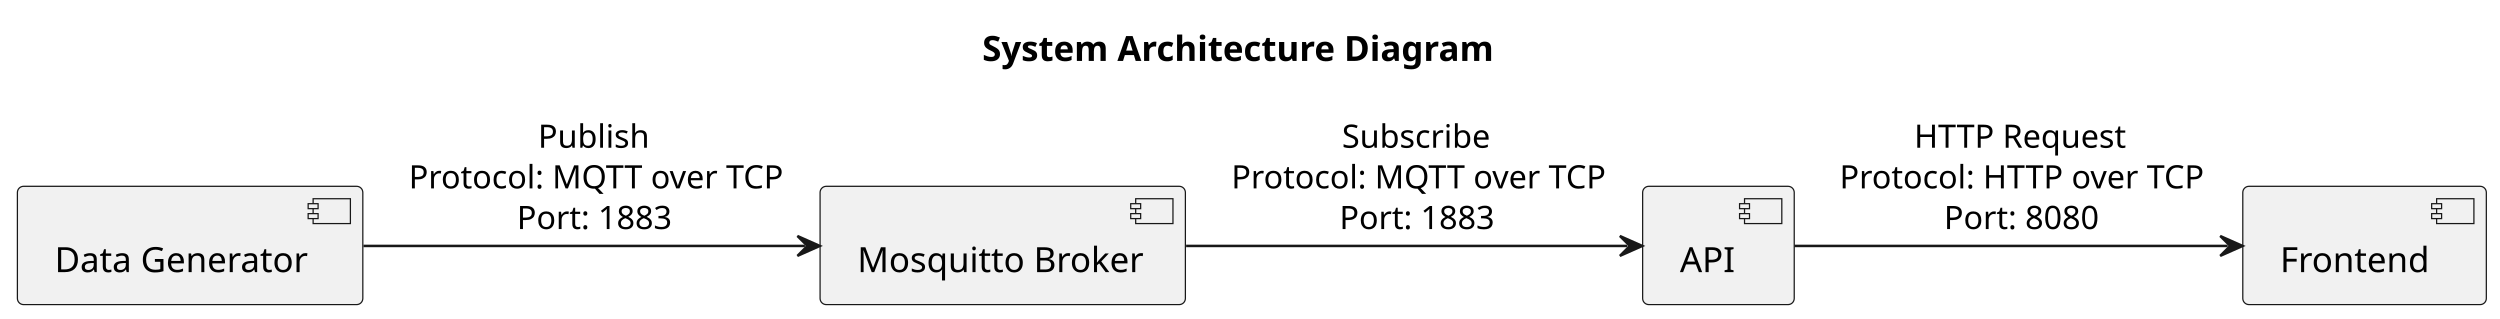
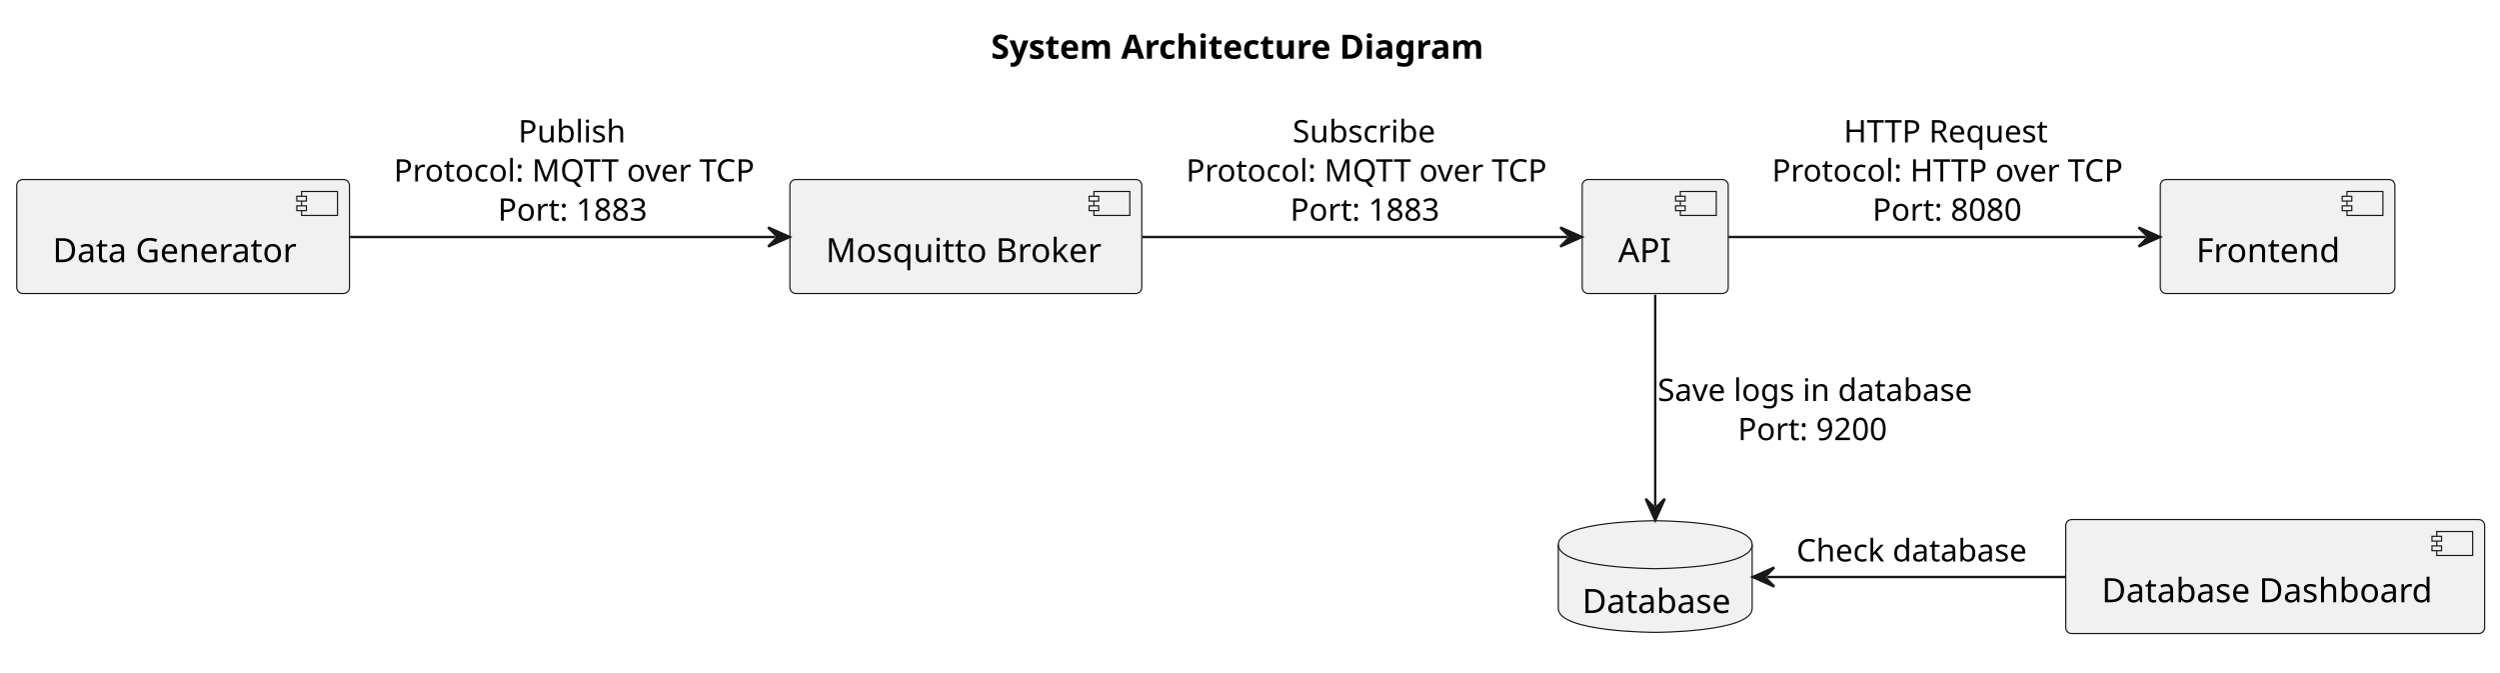
- <svg xmlns="http://www.w3.org/2000/svg" contentStyleType="text/css" height="128px" preserveAspectRatio="none" style="width:1006px;height:128px;background:#FFFFFF;" version="1.1" viewBox="0 0 1006 128" width="1006px" zoomAndPan="magnify">
+ <svg xmlns="http://www.w3.org/2000/svg" contentStyleType="text/css" height="281px" preserveAspectRatio="none" style="width:1044px;height:281px;background:#FFFFFF;" version="1.1" viewBox="0 0 1044 281" width="1044px" zoomAndPan="magnify">
  <defs />
  <g>
-     <text fill="#000000" font-family="sans-serif" font-size="14" font-weight="bold" lengthAdjust="spacing" textLength="202" x="395.25" y="24.533">System Architecture Diagram</text>
+     <text fill="#000000" font-family="sans-serif" font-size="14" font-weight="bold" lengthAdjust="spacing" textLength="202" x="414" y="24.533">System Architecture Diagram</text>
    <g id="elem_DataGen">
      <rect fill="#F1F1F1" height="47.609" rx="2.5" ry="2.5" style="stroke:#181818;stroke-width:0.5;" width="139" x="7" y="74.966" />
      <rect fill="#F1F1F1" height="10" style="stroke:#181818;stroke-width:0.5;" width="15" x="126" y="79.966" />
      <rect fill="#F1F1F1" height="2" style="stroke:#181818;stroke-width:0.5;" width="4" x="124" y="81.966" />
      <rect fill="#F1F1F1" height="2" style="stroke:#181818;stroke-width:0.5;" width="4" x="124" y="85.966" />
      <text fill="#000000" font-family="sans-serif" font-size="14" lengthAdjust="spacing" textLength="99" x="22" y="109.499">Data Generator</text>
    </g>
    <g id="elem_Mosquitto">
      <rect fill="#F1F1F1" height="47.609" rx="2.5" ry="2.5" style="stroke:#181818;stroke-width:0.5;" width="147" x="330" y="74.966" />
      <rect fill="#F1F1F1" height="10" style="stroke:#181818;stroke-width:0.5;" width="15" x="457" y="79.966" />
      <rect fill="#F1F1F1" height="2" style="stroke:#181818;stroke-width:0.5;" width="4" x="455" y="81.966" />
      <rect fill="#F1F1F1" height="2" style="stroke:#181818;stroke-width:0.5;" width="4" x="455" y="85.966" />
      <text fill="#000000" font-family="sans-serif" font-size="14" lengthAdjust="spacing" textLength="107" x="345" y="109.499">Mosquitto Broker</text>
    </g>
    <g id="elem_API">
      <rect fill="#F1F1F1" height="47.609" rx="2.5" ry="2.5" style="stroke:#181818;stroke-width:0.5;" width="61" x="661" y="74.966" />
      <rect fill="#F1F1F1" height="10" style="stroke:#181818;stroke-width:0.5;" width="15" x="702" y="79.966" />
      <rect fill="#F1F1F1" height="2" style="stroke:#181818;stroke-width:0.5;" width="4" x="700" y="81.966" />
      <rect fill="#F1F1F1" height="2" style="stroke:#181818;stroke-width:0.5;" width="4" x="700" y="85.966" />
      <text fill="#000000" font-family="sans-serif" font-size="14" lengthAdjust="spacing" textLength="21" x="676" y="109.499">API</text>
+     </g>
+     <g id="elem_Db">
+       <path d="M651,227.466 C651,217.466 691.5,217.466 691.5,217.466 C691.5,217.466 732,217.466 732,227.466 L732,254.075 C732,264.075 691.5,264.075 691.5,264.075 C691.5,264.075 651,264.075 651,254.075 L651,227.466 " fill="#F1F1F1" style="stroke:#181818;stroke-width:0.5;" />
+       <path d="M651,227.466 C651,237.466 691.5,237.466 691.5,237.466 C691.5,237.466 732,237.466 732,227.466 " fill="none" style="stroke:#181818;stroke-width:0.5;" />
+       <text fill="#000000" font-family="sans-serif" font-size="14" lengthAdjust="spacing" textLength="61" x="661" y="255.999">Database</text>
+     </g>
+     <g id="elem_DbDashboard">
+       <rect fill="#F1F1F1" height="47.609" rx="2.5" ry="2.5" style="stroke:#181818;stroke-width:0.5;" width="175" x="863" y="216.966" />
+       <rect fill="#F1F1F1" height="10" style="stroke:#181818;stroke-width:0.5;" width="15" x="1018" y="221.966" />
+       <rect fill="#F1F1F1" height="2" style="stroke:#181818;stroke-width:0.5;" width="4" x="1016" y="223.966" />
+       <rect fill="#F1F1F1" height="2" style="stroke:#181818;stroke-width:0.5;" width="4" x="1016" y="227.966" />
+       <text fill="#000000" font-family="sans-serif" font-size="14" lengthAdjust="spacing" textLength="135" x="878" y="251.499">Database Dashboard</text>
    </g>
    <g id="elem_Frontend">
      <rect fill="#F1F1F1" height="47.609" rx="2.5" ry="2.5" style="stroke:#181818;stroke-width:0.5;" width="98" x="902.5" y="74.966" />
      <rect fill="#F1F1F1" height="10" style="stroke:#181818;stroke-width:0.5;" width="15" x="980.5" y="79.966" />
      <rect fill="#F1F1F1" height="2" style="stroke:#181818;stroke-width:0.5;" width="4" x="978.5" y="81.966" />
      <rect fill="#F1F1F1" height="2" style="stroke:#181818;stroke-width:0.5;" width="4" x="978.5" y="85.966" />
      <text fill="#000000" font-family="sans-serif" font-size="14" lengthAdjust="spacing" textLength="58" x="917.5" y="109.499">Frontend</text>
    </g>
    <g id="link_DataGen_Mosquitto">
      <path d="M146.25,98.966 C200.27,98.966 268.91,98.966 323.89,98.966 " fill="none" id="DataGen-to-Mosquitto" style="stroke:#181818;stroke-width:1.0;" />
      <polygon fill="#181818" points="329.89,98.966,320.89,94.966,324.89,98.966,320.89,102.966,329.89,98.966" style="stroke:#181818;stroke-width:1.0;" />
      <text fill="#000000" font-family="sans-serif" font-size="13" lengthAdjust="spacing" textLength="43" x="216.5" y="59.461">Publish</text>
      <text fill="#000000" font-family="sans-serif" font-size="13" lengthAdjust="spacing" textLength="147" x="164.5" y="75.812">Protocol: MQTT over TCP</text>
      <text fill="#000000" font-family="sans-serif" font-size="13" lengthAdjust="spacing" textLength="60" x="208" y="92.164">Port: 1883</text>
    </g>
    <g id="link_Mosquitto_API">
      <path d="M477.29,98.966 C536.79,98.966 611.46,98.966 654.85,98.966 " fill="none" id="Mosquitto-to-API" style="stroke:#181818;stroke-width:1.0;" />
      <polygon fill="#181818" points="660.85,98.966,651.85,94.966,655.85,98.966,651.85,102.966,660.85,98.966" style="stroke:#181818;stroke-width:1.0;" />
      <text fill="#000000" font-family="sans-serif" font-size="13" lengthAdjust="spacing" textLength="58" x="540" y="59.461">Subscribe</text>
      <text fill="#000000" font-family="sans-serif" font-size="13" lengthAdjust="spacing" textLength="147" x="495.5" y="75.812">Protocol: MQTT over TCP</text>
      <text fill="#000000" font-family="sans-serif" font-size="13" lengthAdjust="spacing" textLength="60" x="539" y="92.164">Port: 1883</text>
    </g>
+     <g id="link_API_Db">
+       <path d="M691.5,123.086 C691.5,149.176 691.5,185.366 691.5,211.276 " fill="none" id="API-to-Db" style="stroke:#181818;stroke-width:1.0;" />
+       <polygon fill="#181818" points="691.5,217.276,695.5,208.276,691.5,212.276,687.5,208.276,691.5,217.276" style="stroke:#181818;stroke-width:1.0;" />
+       <text fill="#000000" font-family="sans-serif" font-size="13" lengthAdjust="spacing" textLength="127" x="692.5" y="167.461">Save logs in database</text>
+       <text fill="#000000" font-family="sans-serif" font-size="13" lengthAdjust="spacing" textLength="60" x="726" y="183.812">Port: 9200</text>
+     </g>
+     <g id="link_Db_DbDashboard">
+       <path d="M738.25,240.966 C773.16,240.966 818.63,240.966 862.82,240.966 " fill="none" id="Db-backto-DbDashboard" style="stroke:#181818;stroke-width:1.0;" />
+       <polygon fill="#181818" points="732.25,240.966,741.25,244.966,737.25,240.966,741.25,236.966,732.25,240.966" style="stroke:#181818;stroke-width:1.0;" />
+       <text fill="#000000" font-family="sans-serif" font-size="13" lengthAdjust="spacing" textLength="94" x="750.5" y="234.461">Check database</text>
+     </g>
    <g id="link_API_Frontend">
      <path d="M722.09,98.966 C766.52,98.966 843.38,98.966 896.42,98.966 " fill="none" id="API-to-Frontend" style="stroke:#181818;stroke-width:1.0;" />
      <polygon fill="#181818" points="902.42,98.966,893.42,94.966,897.42,98.966,893.42,102.966,902.42,98.966" style="stroke:#181818;stroke-width:1.0;" />
      <text fill="#000000" font-family="sans-serif" font-size="13" lengthAdjust="spacing" textLength="84" x="770.25" y="59.461">HTTP Request</text>
      <text fill="#000000" font-family="sans-serif" font-size="13" lengthAdjust="spacing" textLength="144" x="740.25" y="75.812">Protocol: HTTP over TCP</text>
      <text fill="#000000" font-family="sans-serif" font-size="13" lengthAdjust="spacing" textLength="60" x="782.25" y="92.164">Port: 8080</text>
    </g>
  </g>
</svg>
